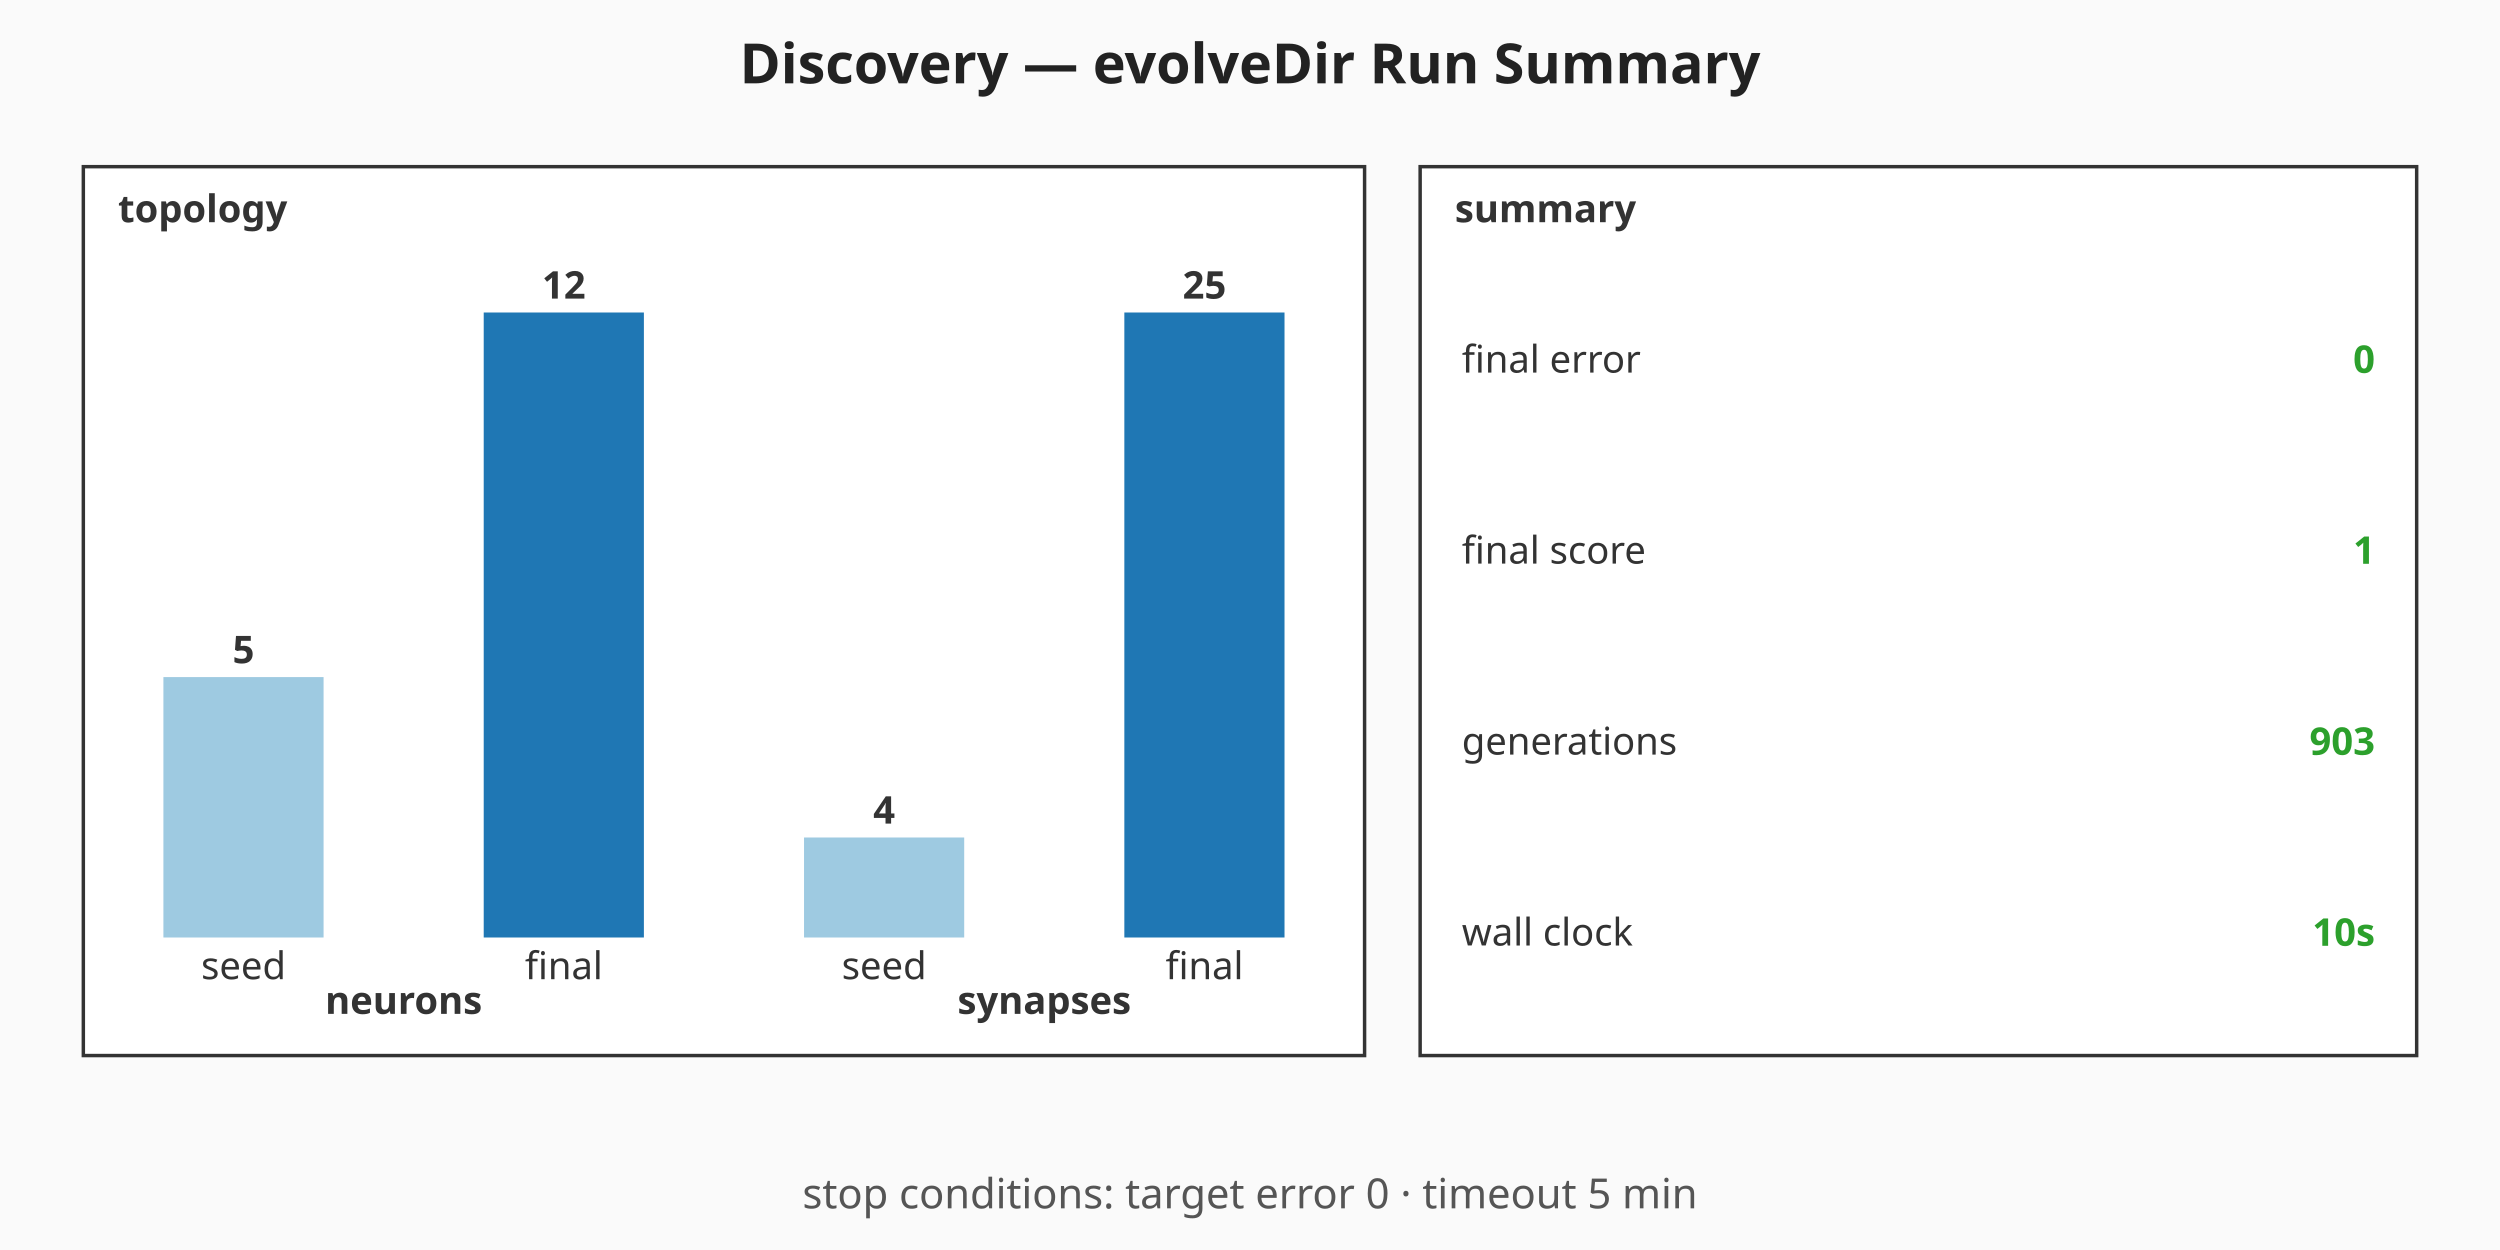
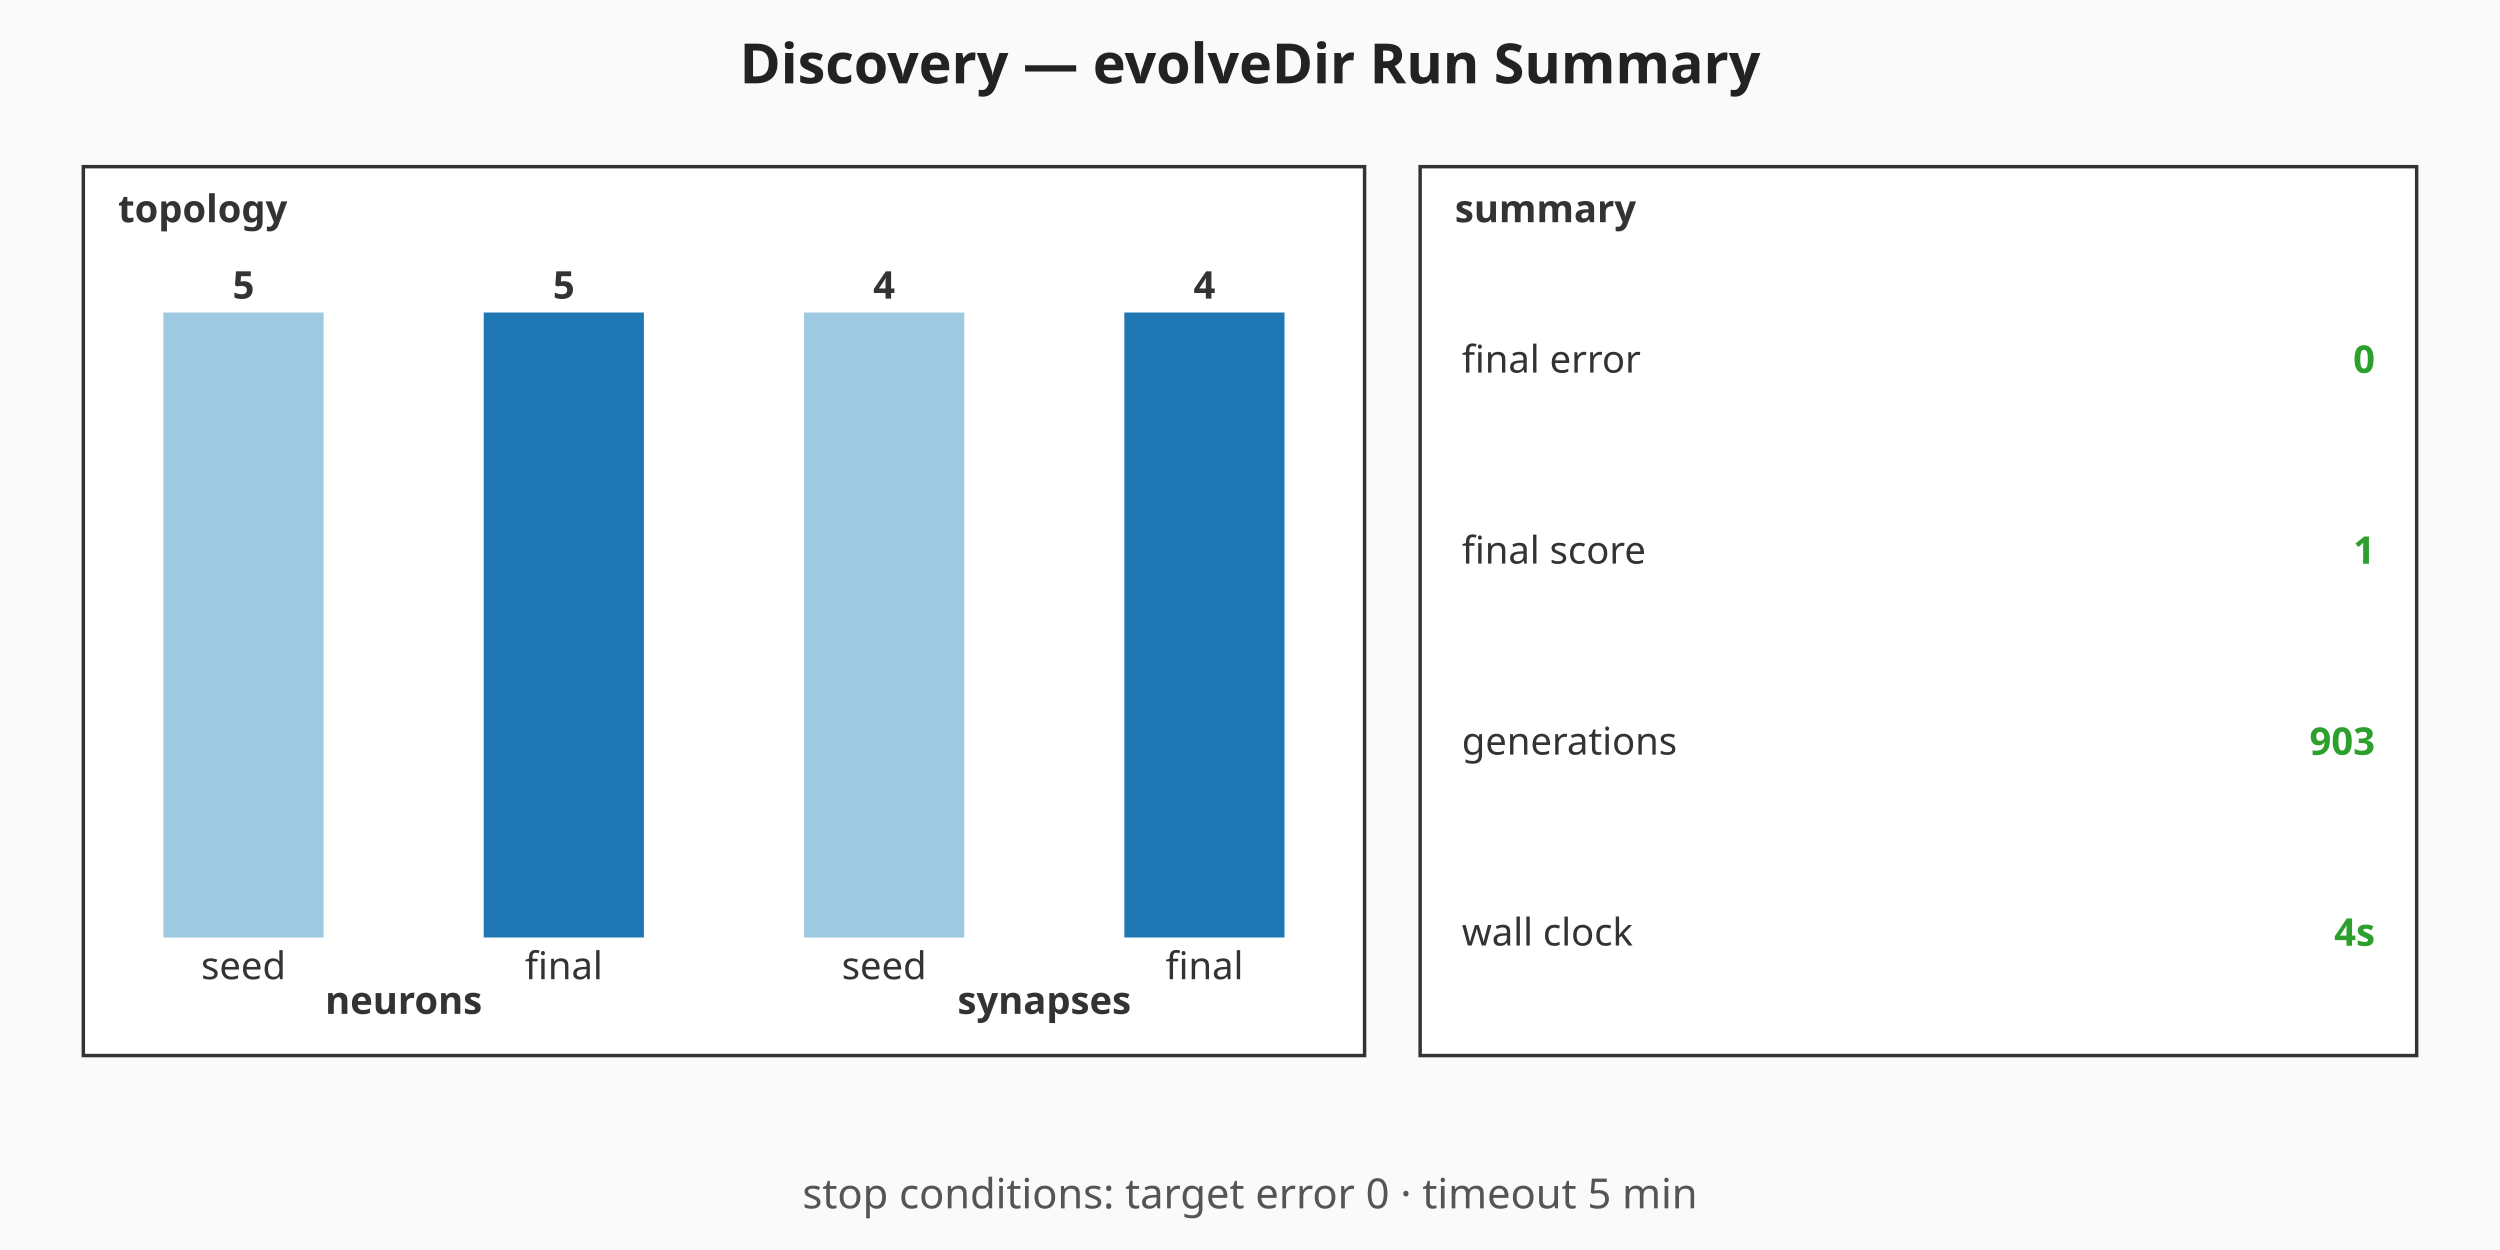
<svg xmlns="http://www.w3.org/2000/svg" viewBox="0 0 720 360" width="720" height="360" role="img" aria-label="Discovery — evolveDir Run Summary summary chart">
  <rect width="720" height="360" fill="#fafafa" />
  <text x="360" y="24" text-anchor="middle" font-family="sans-serif" font-size="16" font-weight="bold" fill="#222">Discovery — evolveDir Run Summary</text>
  <g class="topology" font-family="sans-serif" font-size="11" fill="#333">
    <rect x="24" y="48" width="369" height="256" fill="#ffffff" stroke="#333" stroke-width="1" />
    <text x="34" y="64" font-weight="bold">topology</text>
-     <rect class="topo-bar topo-bar-seed-neurons" x="47.06" y="195" width="46.13" height="75" fill="#9ecae1" />
-     <text x="70.13" y="191" text-anchor="middle" font-weight="bold">5</text>
+     <rect class="topo-bar topo-bar-seed-neurons" x="47.06" y="90" width="46.13" height="180" fill="#9ecae1" />
+     <text x="70.13" y="86" text-anchor="middle" font-weight="bold">5</text>
    <text x="70.13" y="282" text-anchor="middle">seed</text>
    <rect class="topo-bar topo-bar-final-neurons" x="139.31" y="90" width="46.13" height="180" fill="#1f77b4" />
-     <text x="162.38" y="86" text-anchor="middle" font-weight="bold">12</text>
+     <text x="162.38" y="86" text-anchor="middle" font-weight="bold">5</text>
    <text x="162.38" y="282" text-anchor="middle">final</text>
    <text x="116.25" y="292" text-anchor="middle" font-weight="bold">neurons</text>
-     <rect class="topo-bar topo-bar-seed-synapses" x="231.56" y="241.2" width="46.13" height="28.8" fill="#9ecae1" />
-     <text x="254.63" y="237.2" text-anchor="middle" font-weight="bold">4</text>
+     <rect class="topo-bar topo-bar-seed-synapses" x="231.56" y="90" width="46.13" height="180" fill="#9ecae1" />
+     <text x="254.63" y="86" text-anchor="middle" font-weight="bold">4</text>
    <text x="254.63" y="282" text-anchor="middle">seed</text>
    <rect class="topo-bar topo-bar-final-synapses" x="323.81" y="90" width="46.13" height="180" fill="#1f77b4" />
-     <text x="346.88" y="86" text-anchor="middle" font-weight="bold">25</text>
+     <text x="346.88" y="86" text-anchor="middle" font-weight="bold">4</text>
    <text x="346.88" y="282" text-anchor="middle">final</text>
    <text x="300.75" y="292" text-anchor="middle" font-weight="bold">synapses</text>
  </g>
  <g class="callouts" font-family="sans-serif" font-size="11" fill="#333">
    <rect x="409" y="48" width="287" height="256" fill="#ffffff" stroke="#333" stroke-width="1" />
    <text x="419" y="64" font-weight="bold">summary</text>
    <text class="callout-label" x="421" y="103.5" dominant-baseline="middle">final error</text>
    <text class="callout-value" x="684" y="103.5" text-anchor="end" dominant-baseline="middle" font-weight="bold" fill="#2ca02c">0</text>
    <text class="callout-label" x="421" y="158.5" dominant-baseline="middle">final score</text>
    <text class="callout-value" x="684" y="158.5" text-anchor="end" dominant-baseline="middle" font-weight="bold" fill="#2ca02c">1</text>
    <text class="callout-label" x="421" y="213.5" dominant-baseline="middle">generations</text>
    <text class="callout-value" x="684" y="213.5" text-anchor="end" dominant-baseline="middle" font-weight="bold" fill="#2ca02c">903</text>
    <text class="callout-label" x="421" y="268.5" dominant-baseline="middle">wall clock</text>
-     <text class="callout-value" x="684" y="268.5" text-anchor="end" dominant-baseline="middle" font-weight="bold" fill="#2ca02c">10s</text>
+     <text class="callout-value" x="684" y="268.5" text-anchor="end" dominant-baseline="middle" font-weight="bold" fill="#2ca02c">4s</text>
  </g>
  <g class="caption" font-family="sans-serif" font-size="12" fill="#555">
    <text x="360" y="348" text-anchor="middle">stop conditions: target error 0 · timeout 5 min</text>
  </g>
</svg>
